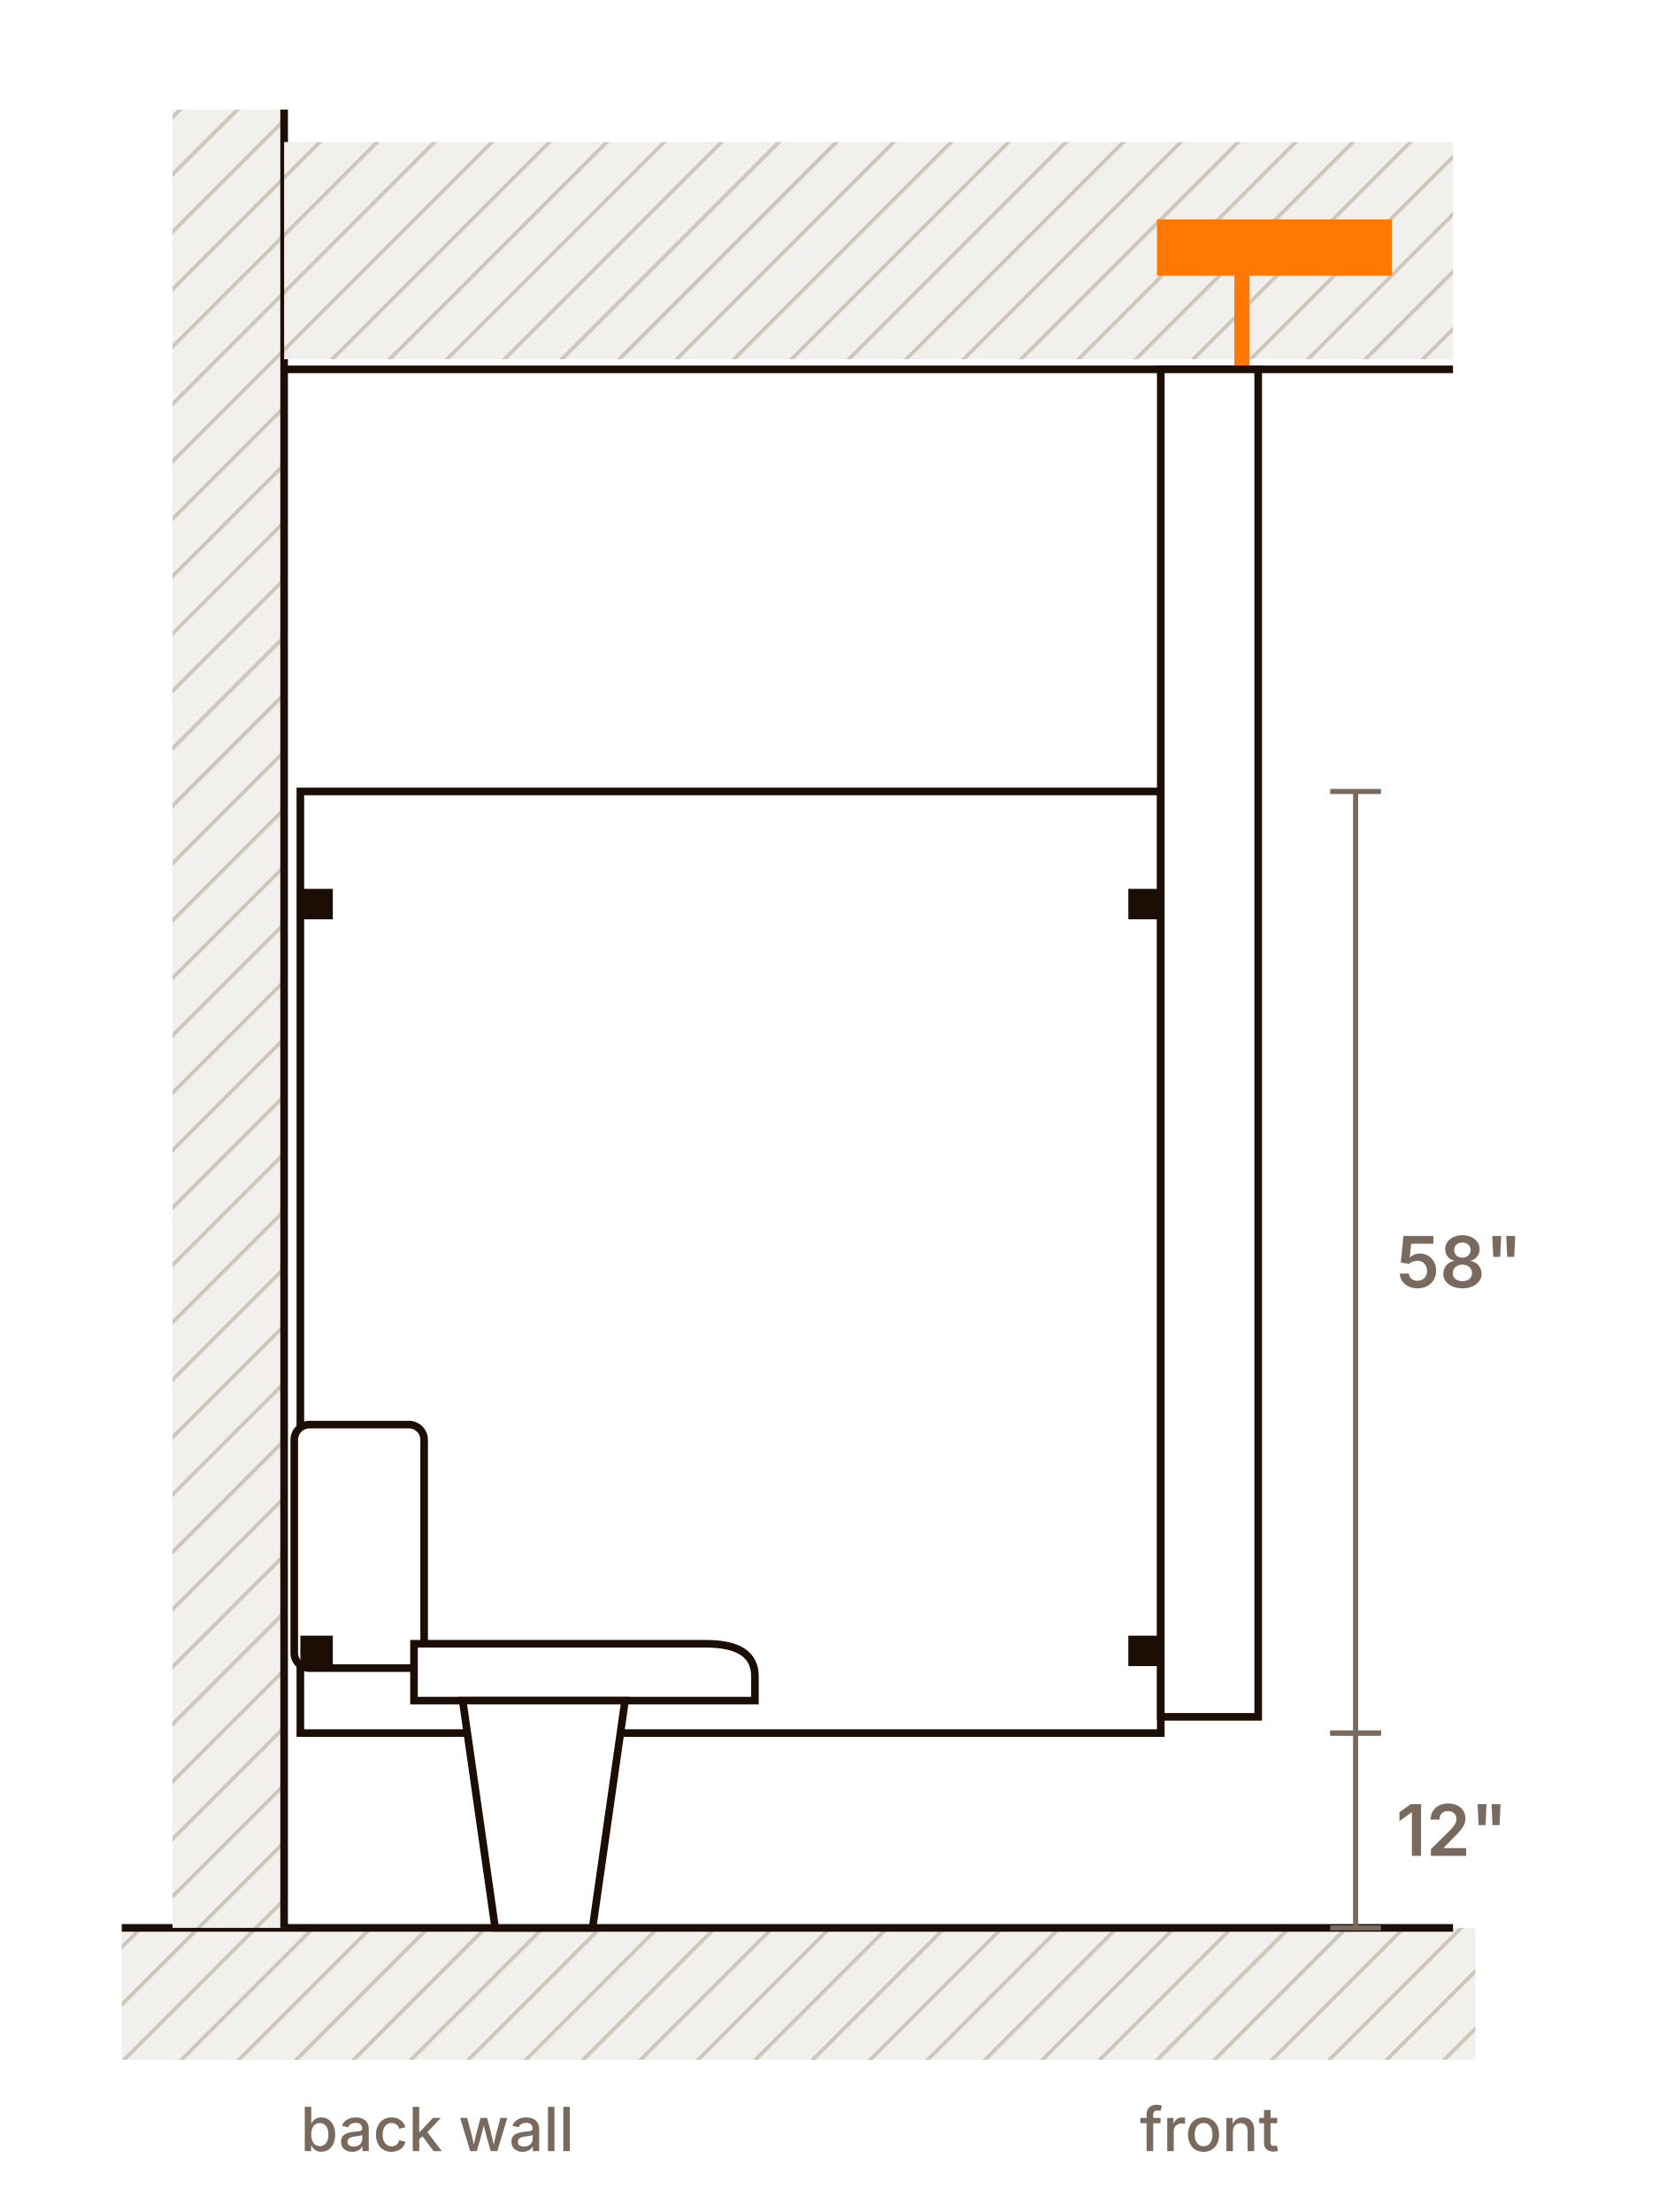
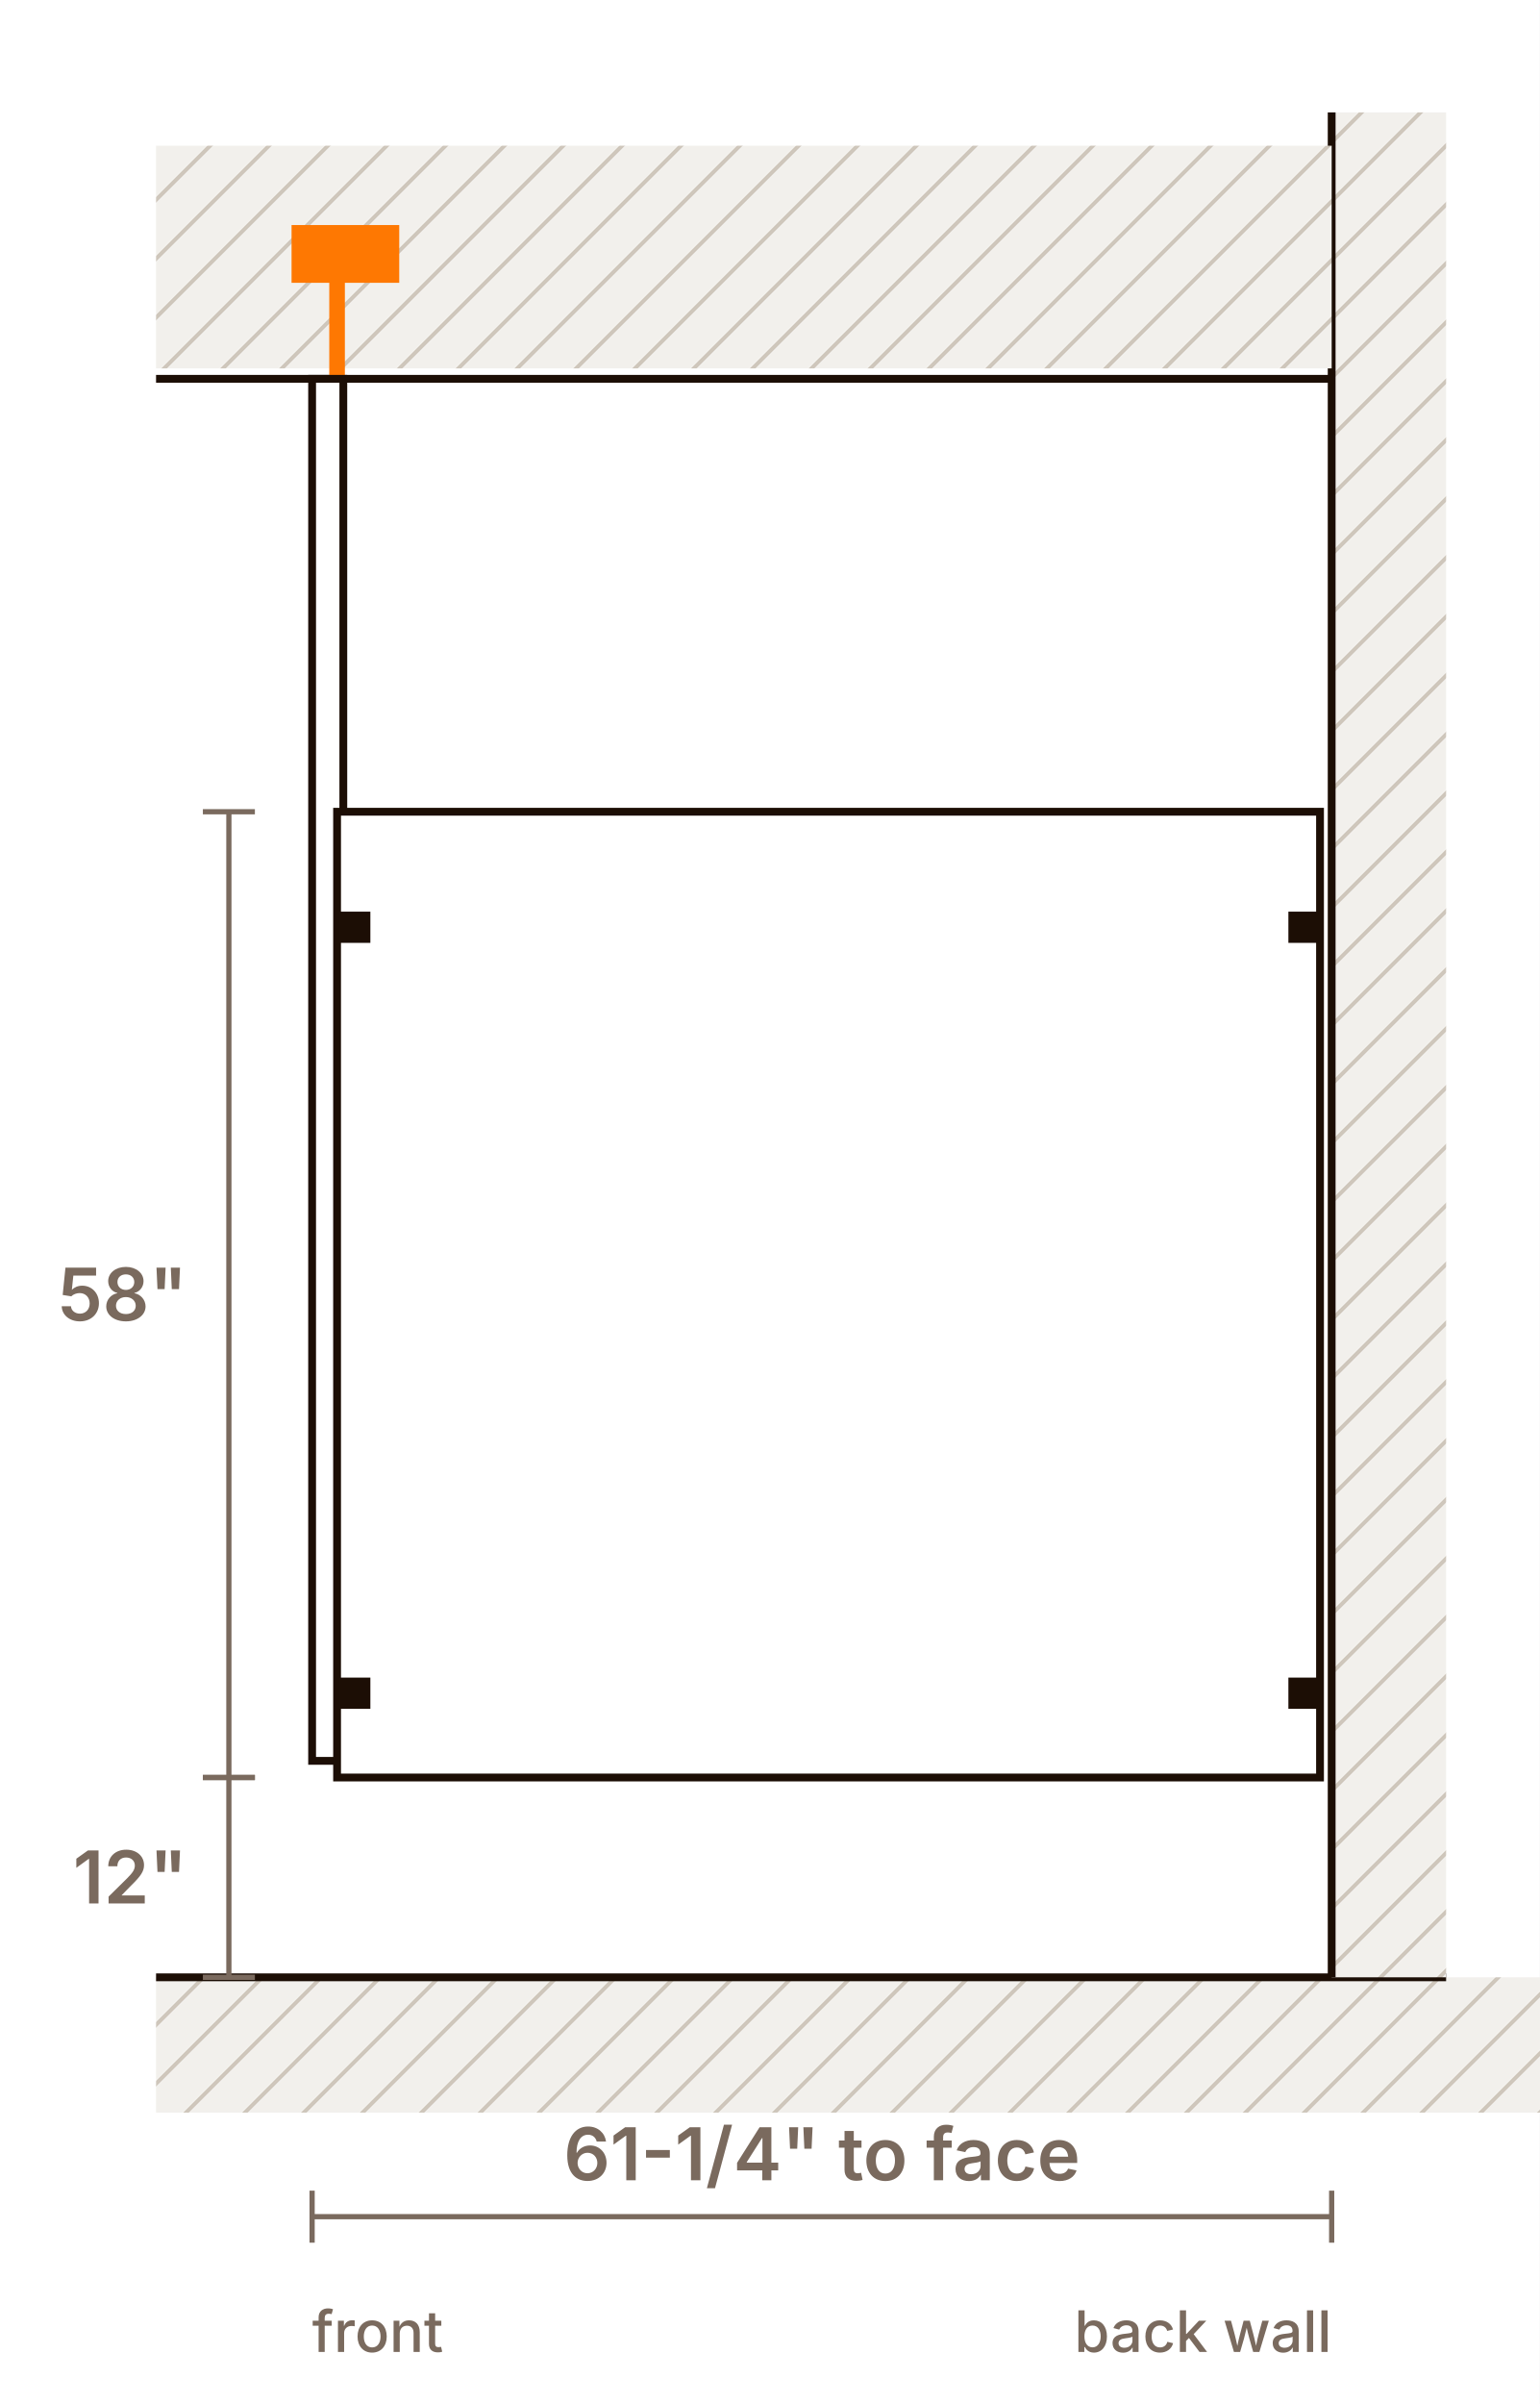
- <svg xmlns="http://www.w3.org/2000/svg" viewBox="0 0 327 436" width="327" height="436" role="img" aria-labelledby="t-mounting-ceiling-hung-side d-mounting-ceiling-hung-side" font-family="Inter, ui-sans-serif, system-ui, sans-serif">
+ <svg xmlns="http://www.w3.org/2000/svg" viewBox="0 0 296 462" width="296" height="462" role="img" aria-labelledby="t-mounting-ceiling-hung-side d-mounting-ceiling-hung-side" font-family="Inter, ui-sans-serif, system-ui, sans-serif">
  <defs>
    <pattern id="hatch-mounting-ceiling-hung-side" width="8" height="8" patternUnits="userSpaceOnUse" patternTransform="rotate(45)">
      <rect width="8" height="8" fill="#f2f0ec" />
      <line x1="0" y1="0" x2="0" y2="8" stroke="#cfc7bc" stroke-width="1.5" />
    </pattern>
    <marker id="tick-mounting-ceiling-hung-side" viewBox="0 0 10 10" refX="5" refY="5" markerWidth="8" markerHeight="8" orient="auto">
      <path d="M2 8 L8 2" stroke="#7a6a5e" stroke-width="1.5" />
    </marker>
  </defs>
-   <rect width="327" height="436" fill="#ffffff" />
-   <rect x="24" y="380" width="266.8" height="26" fill="url(#hatch-mounting-ceiling-hung-side)" stroke="none" stroke-width="1.5" />
-   <line x1="24" y1="380" x2="286.4" y2="380" stroke="#1c0e05" stroke-width="1.5" />
-   <rect x="34" y="21.6" width="22" height="358.4" fill="url(#hatch-mounting-ceiling-hung-side)" stroke="none" stroke-width="1.5" />
-   <line x1="56" y1="21.6" x2="56" y2="380" stroke="#1c0e05" stroke-width="1.5" />
-   <line x1="56" y1="72.8" x2="286.4" y2="72.8" stroke="#1c0e05" stroke-width="1.5" />
-   <rect x="56" y="28" width="230.4" height="42.8" fill="url(#hatch-mounting-ceiling-hung-side)" stroke="none" stroke-width="1.5" />
-   <rect x="228.8" y="44" width="44.8" height="9.6" fill="#fe7802" stroke="#fe7802" stroke-width="1.5" />
-   <line x1="244.8" y1="53.6" x2="244.8" y2="72.8" stroke="#fe7802" stroke-width="3" />
-   <rect x="59.2" y="156" width="169.6" height="185.6" fill="#ffffff" stroke="#1c0e05" stroke-width="1.5" />
-   <rect x="58" y="280.8" width="25.6" height="48" fill="#ffffff" stroke="#1c0e05" stroke-width="1.5" rx="3" />
-   <path d="M81.6 324 h57.6 q9.6 0 9.6 6.4 v4.8 h-67.2 z" fill="#fff" stroke="#1c0e05" stroke-width="1.5" />
-   <path d="M91.2 335.2 h32 l-6.4 44.8 h-19.2 z" fill="#fff" stroke="#1c0e05" stroke-width="1.5" />
-   <rect x="228.8" y="72.8" width="19.2" height="265.6" fill="#ffffff" stroke="#1c0e05" stroke-width="1.5" />
-   <rect x="59.2" y="175.2" width="6.4" height="6" fill="#1c0e05" stroke="none" stroke-width="1.5" />
-   <rect x="222.4" y="175.2" width="6.4" height="6" fill="#1c0e05" stroke="none" stroke-width="1.5" />
-   <rect x="59.2" y="322.4" width="6.4" height="6" fill="#1c0e05" stroke="none" stroke-width="1.5" />
-   <rect x="222.4" y="322.4" width="6.4" height="6" fill="#1c0e05" stroke="none" stroke-width="1.5" />
-   <line x1="267.2" y1="156" x2="267.2" y2="341.6" stroke="#7a6a5e" stroke-width="1" />
-   <line x1="262.2" y1="156" x2="272.2" y2="156" stroke="#7a6a5e" stroke-width="1" />
-   <line x1="262.2" y1="341.6" x2="272.2" y2="341.6" stroke="#7a6a5e" stroke-width="1" />
-   <text x="275.2" y="253.8" font-size="14" font-weight="600" fill="#7a6a5e" text-anchor="start">58"</text>
-   <line x1="267.2" y1="341.6" x2="267.2" y2="380" stroke="#7a6a5e" stroke-width="1" />
-   <line x1="262.2" y1="341.6" x2="272.2" y2="341.6" stroke="#7a6a5e" stroke-width="1" />
-   <line x1="262.2" y1="380" x2="272.2" y2="380" stroke="#7a6a5e" stroke-width="1" />
-   <text x="275.2" y="365.8" font-size="14" font-weight="600" fill="#7a6a5e" text-anchor="start">12"</text>
-   <text x="59.2" y="424" font-size="12" font-weight="500" fill="#7a6a5e" text-anchor="start">back wall</text>
-   <text x="238.4" y="424" font-size="12" font-weight="500" fill="#7a6a5e" text-anchor="middle">front</text>
+   <rect width="296" height="462" fill="#ffffff" />
+   <rect x="30" y="380" width="268" height="26" fill="url(#hatch-mounting-ceiling-hung-side)" stroke="none" stroke-width="1.5" />
+   <line x1="30" y1="380" x2="278" y2="380" stroke="#1c0e05" stroke-width="1.5" />
+   <rect x="256" y="21.6" width="22" height="358.4" fill="url(#hatch-mounting-ceiling-hung-side)" stroke="none" stroke-width="1.5" />
+   <line x1="256" y1="21.6" x2="256" y2="380" stroke="#1c0e05" stroke-width="1.5" />
+   <line x1="30" y1="72.8" x2="256" y2="72.8" stroke="#1c0e05" stroke-width="1.5" />
+   <rect x="30" y="28" width="226" height="42.8" fill="url(#hatch-mounting-ceiling-hung-side)" stroke="none" stroke-width="1.5" />
+   <rect x="56.8" y="44" width="19.2" height="9.6" fill="#fe7802" stroke="#fe7802" stroke-width="1.5" />
+   <line x1="64.8" y1="53.6" x2="64.8" y2="72.8" stroke="#fe7802" stroke-width="3" />
+   <rect x="60" y="72.8" width="6" height="265.6" fill="#ffffff" stroke="#1c0e05" stroke-width="1.5" />
+   <rect x="64.8" y="156" width="188.96" height="185.6" fill="#ffffff" stroke="#1c0e05" stroke-width="1.5" />
+   <rect x="64.8" y="175.2" width="6.4" height="6" fill="#1c0e05" stroke="none" stroke-width="1.5" />
+   <rect x="247.68" y="175.2" width="6.4" height="6" fill="#1c0e05" stroke="none" stroke-width="1.5" />
+   <rect x="64.8" y="322.4" width="6.4" height="6" fill="#1c0e05" stroke="none" stroke-width="1.5" />
+   <rect x="247.68" y="322.4" width="6.4" height="6" fill="#1c0e05" stroke="none" stroke-width="1.5" />
+   <line x1="60" y1="426" x2="256" y2="426" stroke="#7a6a5e" stroke-width="1" />
+   <line x1="60" y1="421" x2="60" y2="431" stroke="#7a6a5e" stroke-width="1" />
+   <line x1="256" y1="421" x2="256" y2="431" stroke="#7a6a5e" stroke-width="1" />
+   <text x="158" y="419" font-size="14" font-weight="600" fill="#7a6a5e" text-anchor="middle">61-1/4" to face</text>
+   <line x1="44" y1="156" x2="44" y2="341.6" stroke="#7a6a5e" stroke-width="1" />
+   <line x1="39" y1="156" x2="49" y2="156" stroke="#7a6a5e" stroke-width="1" />
+   <line x1="39" y1="341.6" x2="49" y2="341.6" stroke="#7a6a5e" stroke-width="1" />
+   <text x="36" y="253.8" font-size="14" font-weight="600" fill="#7a6a5e" text-anchor="end">58"</text>
+   <line x1="44" y1="341.6" x2="44" y2="380" stroke="#7a6a5e" stroke-width="1" />
+   <line x1="39" y1="341.6" x2="49" y2="341.6" stroke="#7a6a5e" stroke-width="1" />
+   <line x1="39" y1="380" x2="49" y2="380" stroke="#7a6a5e" stroke-width="1" />
+   <text x="36" y="365.8" font-size="14" font-weight="600" fill="#7a6a5e" text-anchor="end">12"</text>
+   <text x="60" y="452" font-size="11" font-weight="500" fill="#7a6a5e" text-anchor="start">front</text>
+   <text x="256" y="452" font-size="11" font-weight="500" fill="#7a6a5e" text-anchor="end">back wall</text>
</svg>
